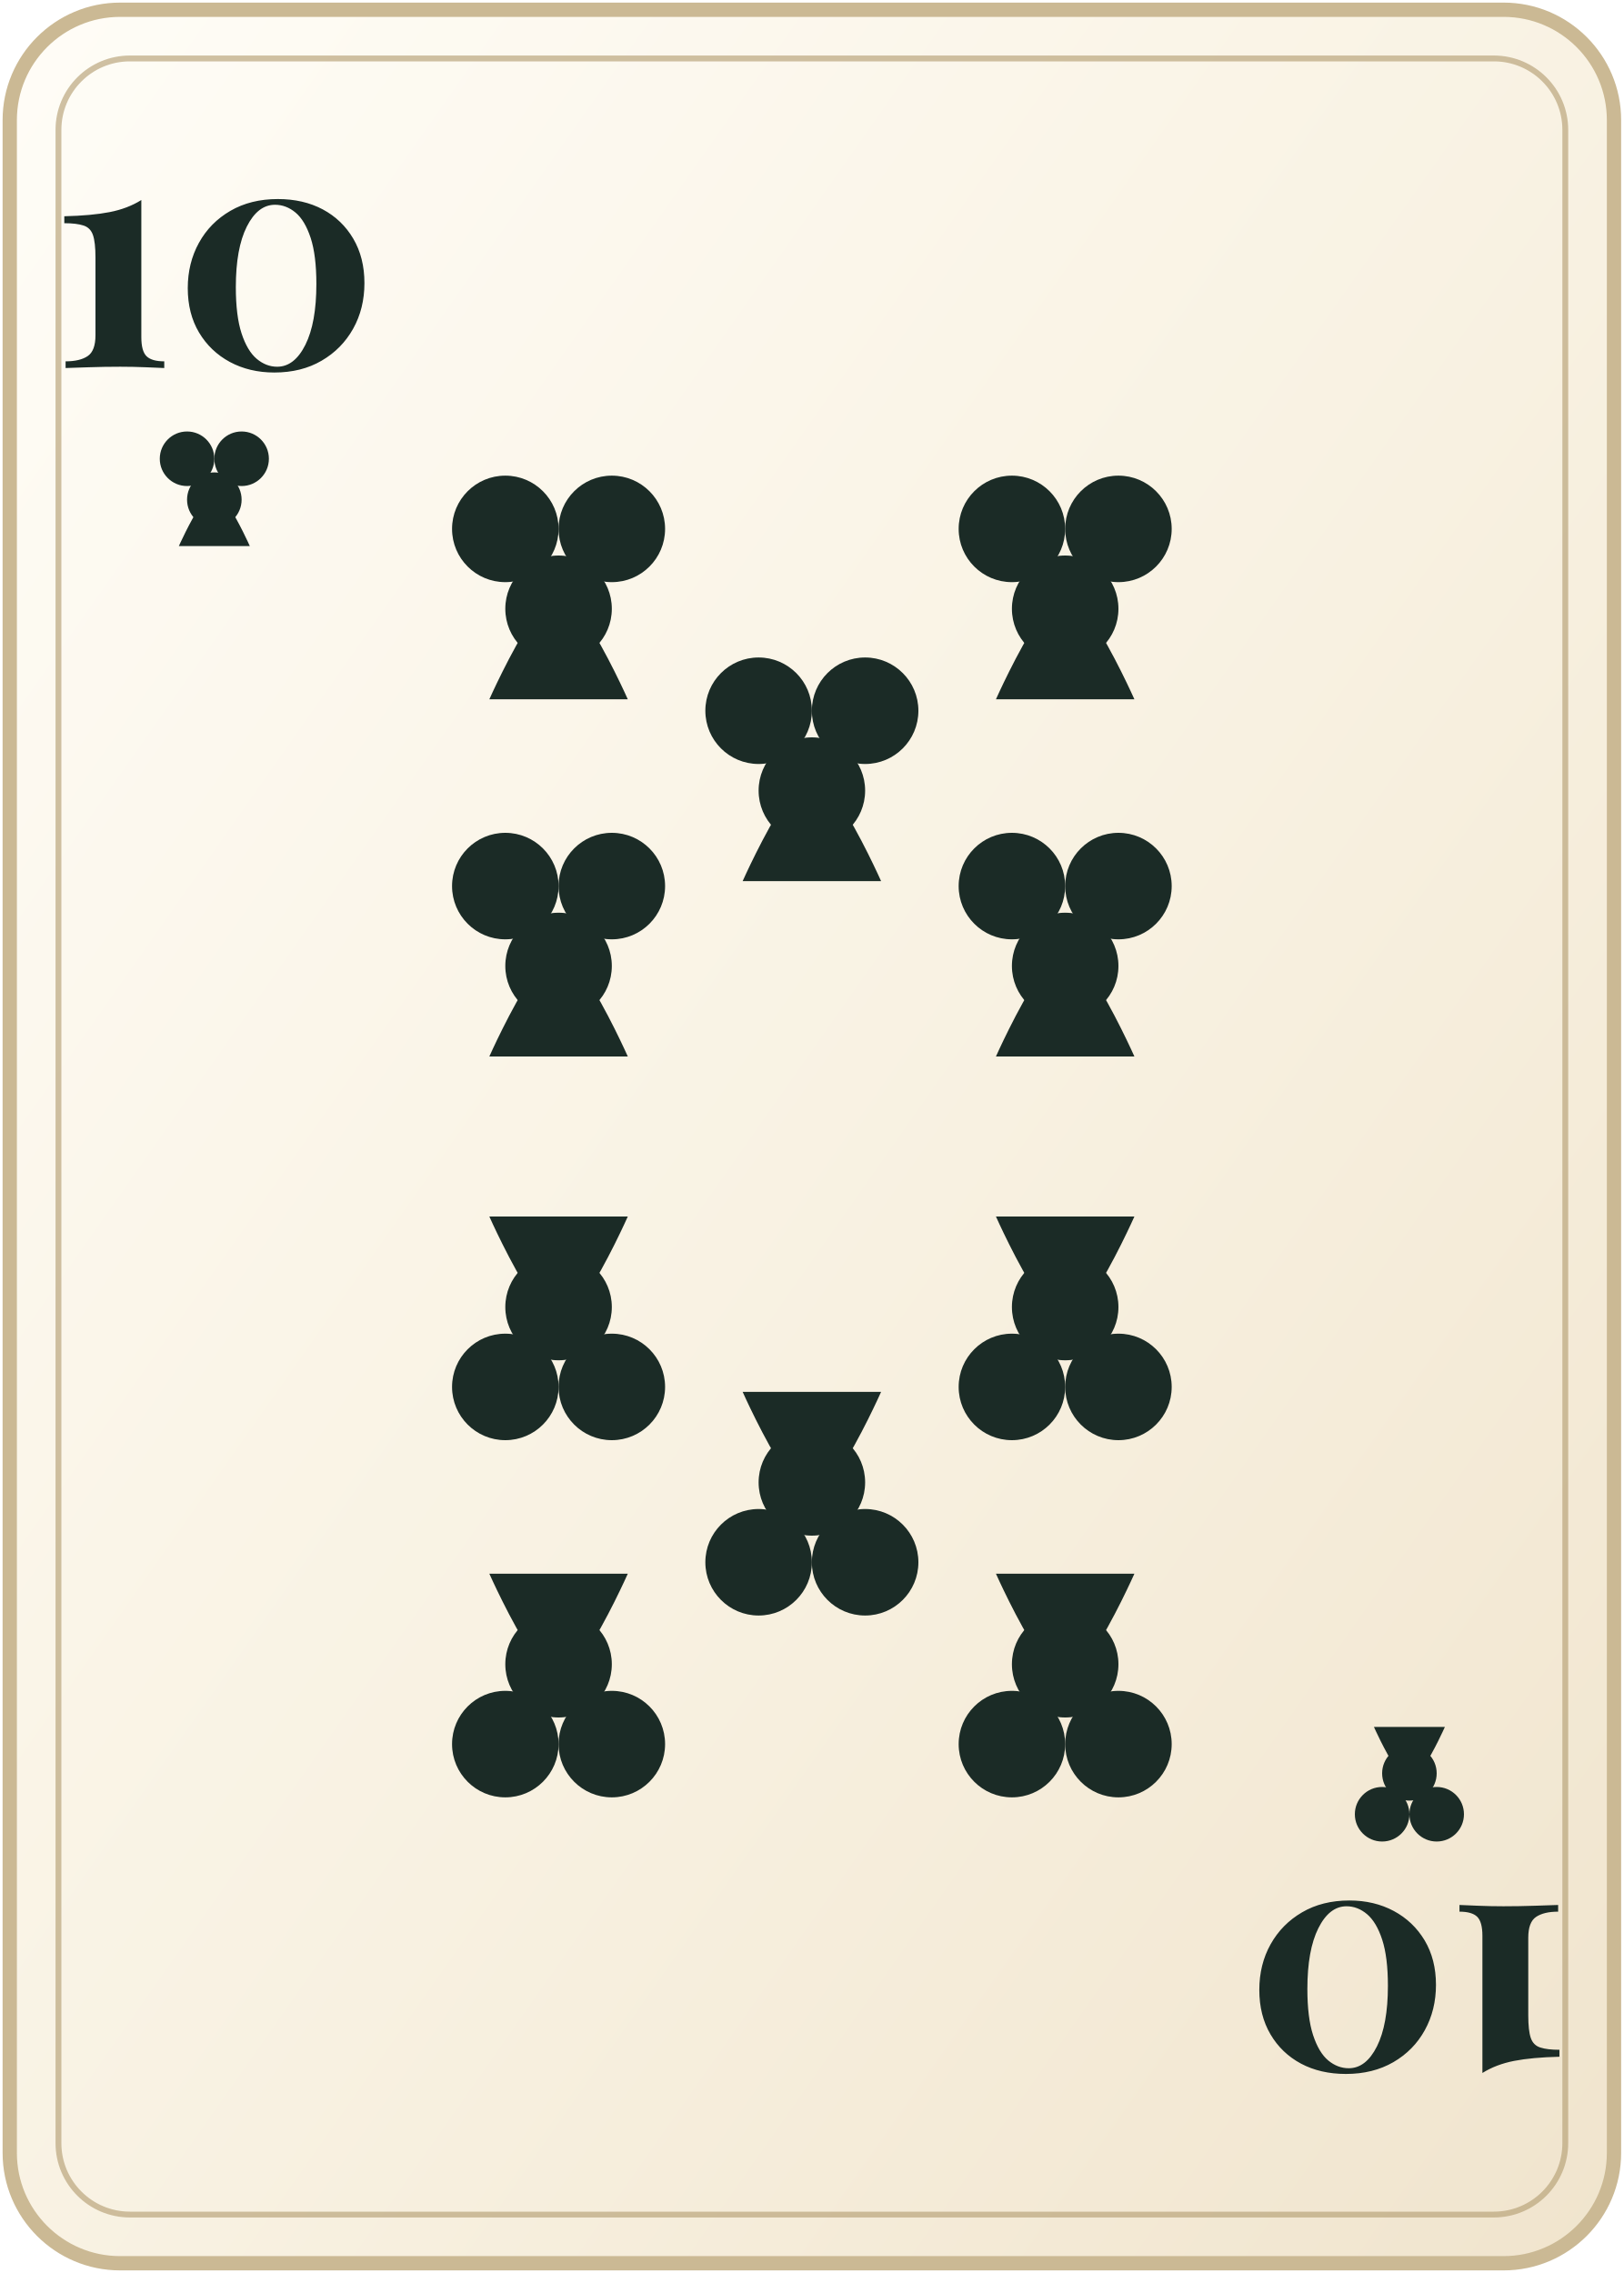
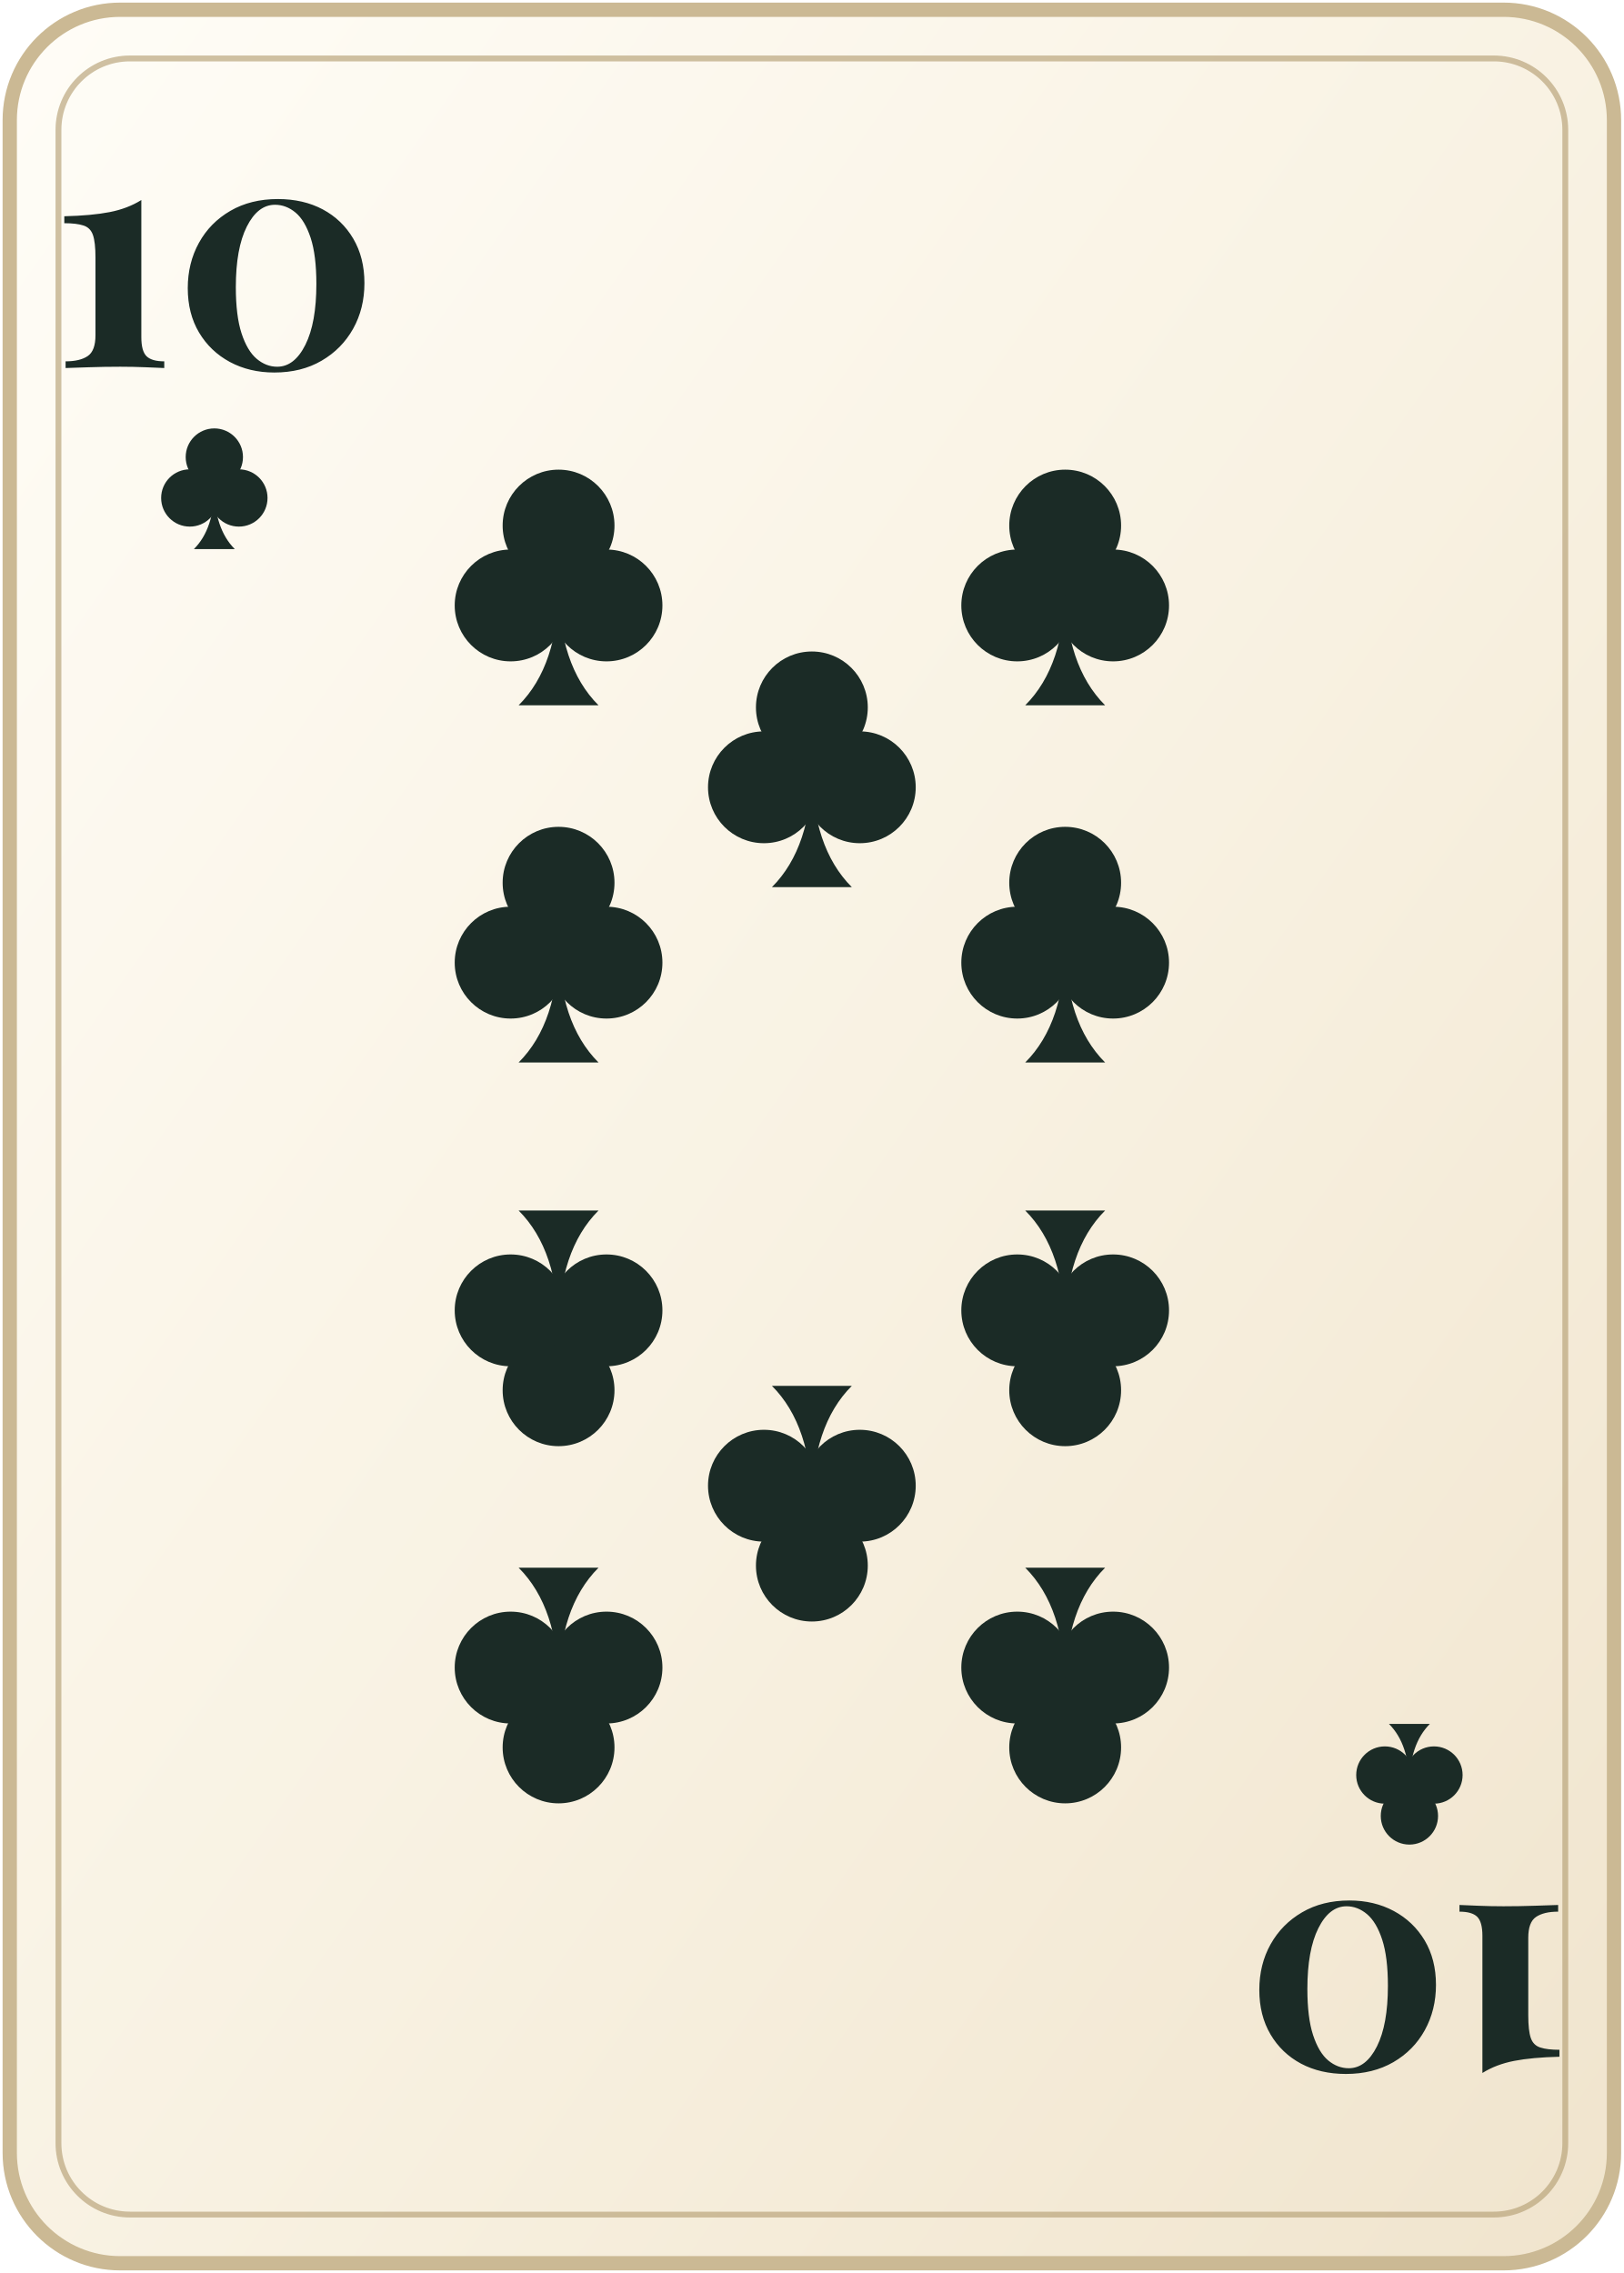
<svg xmlns="http://www.w3.org/2000/svg" width="250" height="350" viewBox="0 0 250 350">
  <defs>
    <linearGradient id="paper" x1="0" y1="0" x2="1" y2="1">
      <stop offset="0" stop-color="#fffdf7" />
      <stop offset="0.55" stop-color="#f8f1e1" />
      <stop offset="1" stop-color="#f0e4cd" />
    </linearGradient>
  </defs>
  <rect x="1.5" y="1.5" width="247" height="347" rx="17" fill="url(#paper)" stroke="#cbb994" stroke-width="2.2" />
  <rect x="9" y="9" width="232" height="332" rx="11" fill="none" stroke="#b5a075" stroke-width="0.9" opacity="0.65" />
  <g transform="translate(86 88)">
    <g transform="scale(0.82)">
-       <g fill="#1b2b26">
-         <circle cx="-10" cy="-8" r="10" />
-         <circle cx="10" cy="-8" r="10" />
-         <circle cx="0" cy="7" r="10" />
-         <path d="M-5 9 C-9 15 -13 24 -13 24 L13 24 C13 24 9 15 5 9 Z" />
+       <g fill="#1b2b26" transform="translate(-22.5 -19.875) scale(0.75)">
+         <circle cx="18" cy="35" r="14" />
+         <circle cx="30" cy="15" r="14" />
+         <circle cx="42" cy="35" r="14" />
+         <path d="M30,30 Q30,50 20,60 H40 Q30,50 30,30" />
      </g>
    </g>
  </g>
  <g transform="translate(164 88)">
    <g transform="scale(0.82)">
-       <g fill="#1b2b26">
-         <circle cx="-10" cy="-8" r="10" />
-         <circle cx="10" cy="-8" r="10" />
-         <circle cx="0" cy="7" r="10" />
-         <path d="M-5 9 C-9 15 -13 24 -13 24 L13 24 C13 24 9 15 5 9 Z" />
+       <g fill="#1b2b26" transform="translate(-22.5 -19.875) scale(0.75)">
+         <circle cx="18" cy="35" r="14" />
+         <circle cx="30" cy="15" r="14" />
+         <circle cx="42" cy="35" r="14" />
+         <path d="M30,30 Q30,50 20,60 H40 Q30,50 30,30" />
      </g>
    </g>
  </g>
  <g transform="translate(86 143)">
    <g transform="scale(0.82)">
-       <g fill="#1b2b26">
-         <circle cx="-10" cy="-8" r="10" />
-         <circle cx="10" cy="-8" r="10" />
-         <circle cx="0" cy="7" r="10" />
-         <path d="M-5 9 C-9 15 -13 24 -13 24 L13 24 C13 24 9 15 5 9 Z" />
+       <g fill="#1b2b26" transform="translate(-22.5 -19.875) scale(0.75)">
+         <circle cx="18" cy="35" r="14" />
+         <circle cx="30" cy="15" r="14" />
+         <circle cx="42" cy="35" r="14" />
+         <path d="M30,30 Q30,50 20,60 H40 Q30,50 30,30" />
      </g>
    </g>
  </g>
  <g transform="translate(164 143)">
    <g transform="scale(0.82)">
-       <g fill="#1b2b26">
-         <circle cx="-10" cy="-8" r="10" />
-         <circle cx="10" cy="-8" r="10" />
-         <circle cx="0" cy="7" r="10" />
-         <path d="M-5 9 C-9 15 -13 24 -13 24 L13 24 C13 24 9 15 5 9 Z" />
+       <g fill="#1b2b26" transform="translate(-22.5 -19.875) scale(0.75)">
+         <circle cx="18" cy="35" r="14" />
+         <circle cx="30" cy="15" r="14" />
+         <circle cx="42" cy="35" r="14" />
+         <path d="M30,30 Q30,50 20,60 H40 Q30,50 30,30" />
      </g>
    </g>
  </g>
  <g transform="translate(125 116)">
    <g transform="scale(0.82)">
-       <g fill="#1b2b26">
-         <circle cx="-10" cy="-8" r="10" />
-         <circle cx="10" cy="-8" r="10" />
-         <circle cx="0" cy="7" r="10" />
-         <path d="M-5 9 C-9 15 -13 24 -13 24 L13 24 C13 24 9 15 5 9 Z" />
+       <g fill="#1b2b26" transform="translate(-22.5 -19.875) scale(0.75)">
+         <circle cx="18" cy="35" r="14" />
+         <circle cx="30" cy="15" r="14" />
+         <circle cx="42" cy="35" r="14" />
+         <path d="M30,30 Q30,50 20,60 H40 Q30,50 30,30" />
      </g>
    </g>
  </g>
  <g transform="translate(125 234) rotate(180)">
    <g transform="scale(0.82)">
-       <g fill="#1b2b26">
-         <circle cx="-10" cy="-8" r="10" />
-         <circle cx="10" cy="-8" r="10" />
-         <circle cx="0" cy="7" r="10" />
-         <path d="M-5 9 C-9 15 -13 24 -13 24 L13 24 C13 24 9 15 5 9 Z" />
+       <g fill="#1b2b26" transform="translate(-22.5 -19.875) scale(0.75)">
+         <circle cx="18" cy="35" r="14" />
+         <circle cx="30" cy="15" r="14" />
+         <circle cx="42" cy="35" r="14" />
+         <path d="M30,30 Q30,50 20,60 H40 Q30,50 30,30" />
      </g>
    </g>
  </g>
  <g transform="translate(86 207) rotate(180)">
    <g transform="scale(0.82)">
-       <g fill="#1b2b26">
-         <circle cx="-10" cy="-8" r="10" />
-         <circle cx="10" cy="-8" r="10" />
-         <circle cx="0" cy="7" r="10" />
-         <path d="M-5 9 C-9 15 -13 24 -13 24 L13 24 C13 24 9 15 5 9 Z" />
+       <g fill="#1b2b26" transform="translate(-22.5 -19.875) scale(0.75)">
+         <circle cx="18" cy="35" r="14" />
+         <circle cx="30" cy="15" r="14" />
+         <circle cx="42" cy="35" r="14" />
+         <path d="M30,30 Q30,50 20,60 H40 Q30,50 30,30" />
      </g>
    </g>
  </g>
  <g transform="translate(164 207) rotate(180)">
    <g transform="scale(0.82)">
-       <g fill="#1b2b26">
-         <circle cx="-10" cy="-8" r="10" />
-         <circle cx="10" cy="-8" r="10" />
-         <circle cx="0" cy="7" r="10" />
-         <path d="M-5 9 C-9 15 -13 24 -13 24 L13 24 C13 24 9 15 5 9 Z" />
+       <g fill="#1b2b26" transform="translate(-22.5 -19.875) scale(0.75)">
+         <circle cx="18" cy="35" r="14" />
+         <circle cx="30" cy="15" r="14" />
+         <circle cx="42" cy="35" r="14" />
+         <path d="M30,30 Q30,50 20,60 H40 Q30,50 30,30" />
      </g>
    </g>
  </g>
  <g transform="translate(86 262) rotate(180)">
    <g transform="scale(0.82)">
-       <g fill="#1b2b26">
-         <circle cx="-10" cy="-8" r="10" />
-         <circle cx="10" cy="-8" r="10" />
-         <circle cx="0" cy="7" r="10" />
-         <path d="M-5 9 C-9 15 -13 24 -13 24 L13 24 C13 24 9 15 5 9 Z" />
+       <g fill="#1b2b26" transform="translate(-22.5 -19.875) scale(0.75)">
+         <circle cx="18" cy="35" r="14" />
+         <circle cx="30" cy="15" r="14" />
+         <circle cx="42" cy="35" r="14" />
+         <path d="M30,30 Q30,50 20,60 H40 Q30,50 30,30" />
      </g>
    </g>
  </g>
  <g transform="translate(164 262) rotate(180)">
    <g transform="scale(0.82)">
-       <g fill="#1b2b26">
-         <circle cx="-10" cy="-8" r="10" />
-         <circle cx="10" cy="-8" r="10" />
-         <circle cx="0" cy="7" r="10" />
-         <path d="M-5 9 C-9 15 -13 24 -13 24 L13 24 C13 24 9 15 5 9 Z" />
+       <g fill="#1b2b26" transform="translate(-22.5 -19.875) scale(0.75)">
+         <circle cx="18" cy="35" r="14" />
+         <circle cx="30" cy="15" r="14" />
+         <circle cx="42" cy="35" r="14" />
+         <path d="M30,30 Q30,50 20,60 H40 Q30,50 30,30" />
      </g>
    </g>
  </g>
  <g>
    <g transform="translate(7.94 56.67)">
      <path d="M13.82-25.87L13.82-4.75Q13.82-2.60 14.63-1.81Q15.44-1.03 17.35-1.03L17.35 0Q16.37-0.05 14.48-0.12Q12.59-0.20 10.58-0.20Q8.09-0.20 5.76-0.12Q3.43-0.05 2.16 0L2.16-1.03Q4.36-1.03 5.56-1.84Q6.76-2.65 6.76-5.05L6.76-17Q6.76-19.36 6.37-20.48Q5.98-21.61 4.90-21.95Q3.82-22.30 1.96-22.30L1.96-23.37Q6.17-23.47 8.94-24.01Q11.71-24.55 13.82-25.87M34.84-26.02Q38.76-26.02 41.75-24.43Q44.74-22.83 46.45-19.92Q48.17-17 48.17-13.08Q48.17-9.16 46.43-6.05Q44.69-2.94 41.58-1.13Q38.47 0.69 34.30 0.69Q30.48 0.69 27.46-0.93Q24.45-2.55 22.71-5.46Q20.97-8.38 20.97-12.30Q20.97-16.17 22.69-19.28Q24.40-22.39 27.54-24.21Q30.67-26.02 34.84-26.02M34.40-25.14Q31.75-25.14 30.06-21.78Q28.37-18.42 28.37-12.45Q28.37-8.04 29.25-5.34Q30.13-2.65 31.58-1.42Q33.03-0.20 34.74-0.20Q37.39-0.20 39.08-3.58Q40.77-6.96 40.77-12.94Q40.77-17.35 39.89-20.04Q39-22.74 37.56-23.94Q36.11-25.14 34.40-25.14" fill="#1b2b26" />
    </g>
    <g transform="translate(33 74) scale(0.42)">
-       <g fill="#1b2b26">
-         <circle cx="-10" cy="-8" r="10" />
-         <circle cx="10" cy="-8" r="10" />
-         <circle cx="0" cy="7" r="10" />
-         <path d="M-5 9 C-9 15 -13 24 -13 24 L13 24 C13 24 9 15 5 9 Z" />
+       <g fill="#1b2b26" transform="translate(-22.5 -19.875) scale(0.75)">
+         <circle cx="18" cy="35" r="14" />
+         <circle cx="30" cy="15" r="14" />
+         <circle cx="42" cy="35" r="14" />
+         <path d="M30,30 Q30,50 20,60 H40 Q30,50 30,30" />
      </g>
    </g>
  </g>
  <g transform="rotate(180 125 175)">
    <g>
      <g transform="translate(7.94 56.67)">
        <path d="M13.82-25.87L13.82-4.75Q13.82-2.60 14.63-1.81Q15.44-1.03 17.35-1.03L17.35 0Q16.37-0.05 14.48-0.12Q12.59-0.20 10.58-0.20Q8.09-0.20 5.76-0.12Q3.43-0.05 2.16 0L2.16-1.03Q4.36-1.03 5.56-1.84Q6.76-2.65 6.76-5.05L6.76-17Q6.76-19.36 6.37-20.48Q5.98-21.61 4.90-21.95Q3.82-22.30 1.96-22.30L1.96-23.37Q6.17-23.47 8.94-24.01Q11.71-24.55 13.82-25.87M34.84-26.02Q38.76-26.02 41.75-24.43Q44.74-22.83 46.45-19.92Q48.17-17 48.17-13.08Q48.17-9.16 46.43-6.05Q44.69-2.94 41.58-1.13Q38.47 0.69 34.30 0.69Q30.48 0.69 27.46-0.93Q24.45-2.55 22.71-5.46Q20.97-8.38 20.97-12.30Q20.97-16.17 22.69-19.28Q24.40-22.39 27.54-24.21Q30.67-26.02 34.84-26.02M34.40-25.14Q31.75-25.14 30.06-21.78Q28.37-18.42 28.37-12.45Q28.37-8.04 29.25-5.34Q30.13-2.65 31.58-1.42Q33.03-0.20 34.74-0.20Q37.39-0.20 39.08-3.58Q40.77-6.96 40.77-12.94Q40.77-17.35 39.89-20.04Q39-22.74 37.56-23.94Q36.11-25.14 34.40-25.14" fill="#1b2b26" />
      </g>
      <g transform="translate(33 74) scale(0.42)">
-         <g fill="#1b2b26">
-           <circle cx="-10" cy="-8" r="10" />
-           <circle cx="10" cy="-8" r="10" />
-           <circle cx="0" cy="7" r="10" />
-           <path d="M-5 9 C-9 15 -13 24 -13 24 L13 24 C13 24 9 15 5 9 Z" />
+         <g fill="#1b2b26" transform="translate(-22.5 -19.875) scale(0.75)">
+           <circle cx="18" cy="35" r="14" />
+           <circle cx="30" cy="15" r="14" />
+           <circle cx="42" cy="35" r="14" />
+           <path d="M30,30 Q30,50 20,60 H40 Q30,50 30,30" />
        </g>
      </g>
    </g>
  </g>
</svg>
